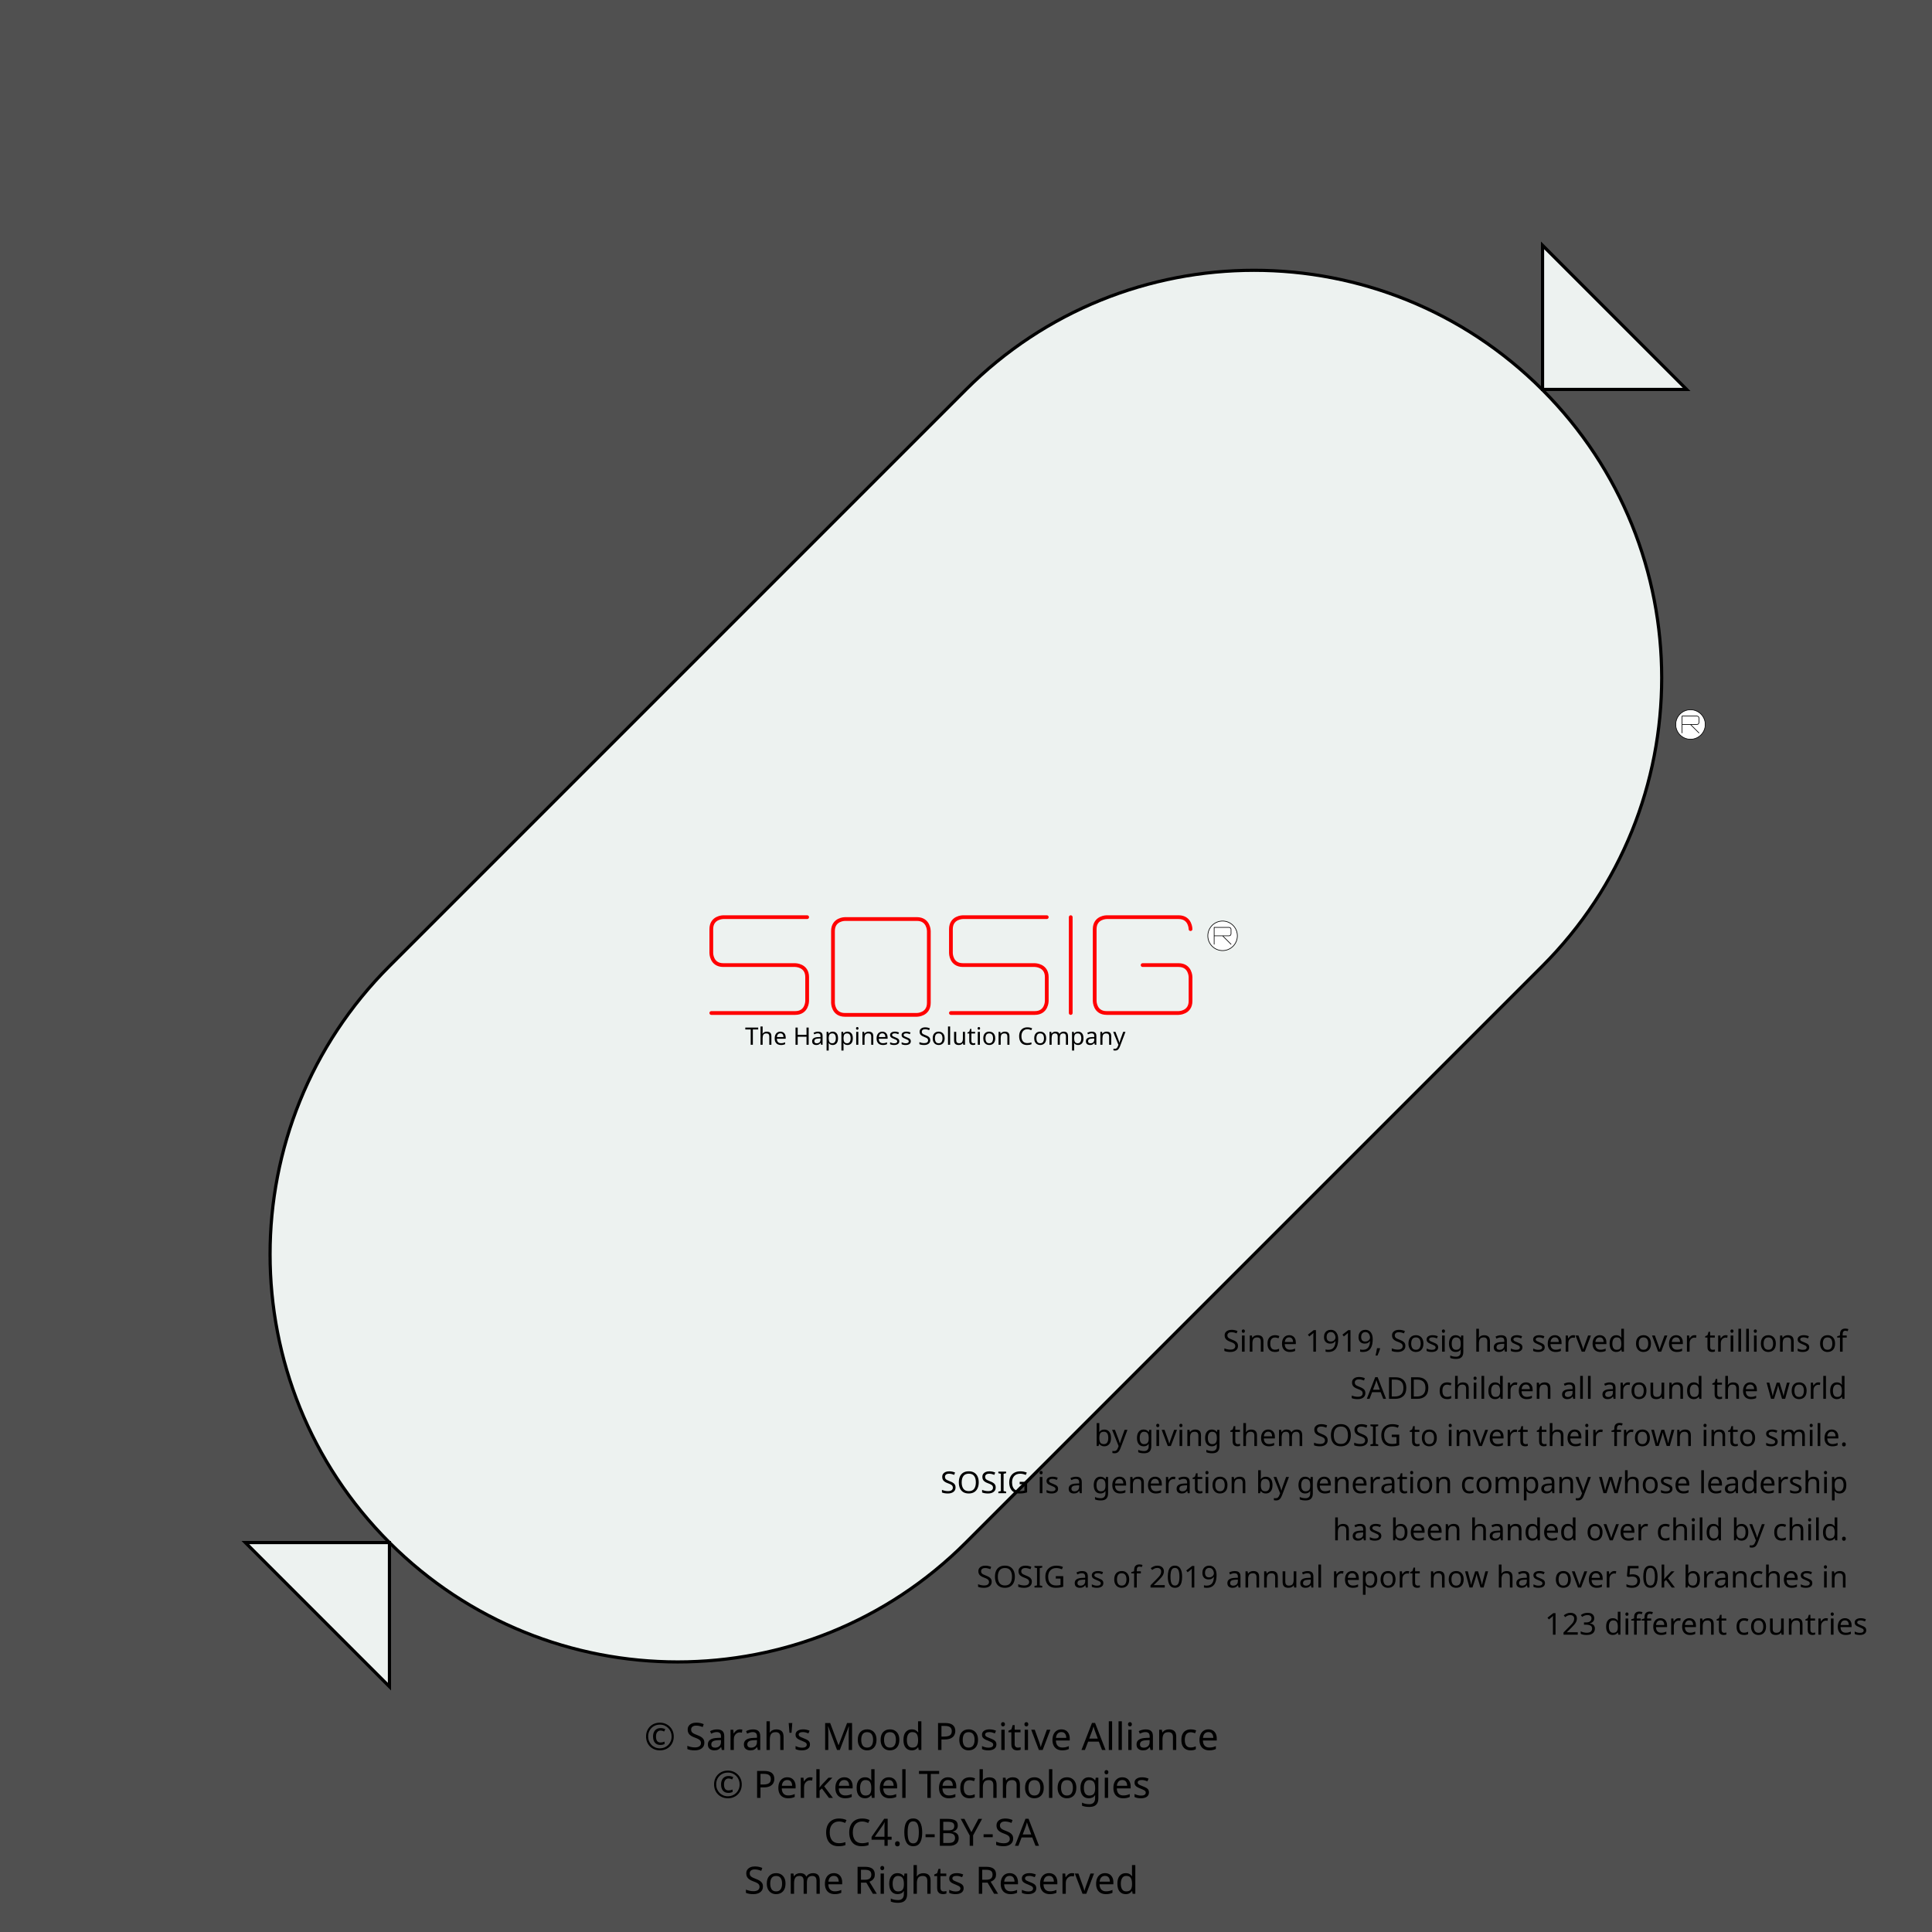
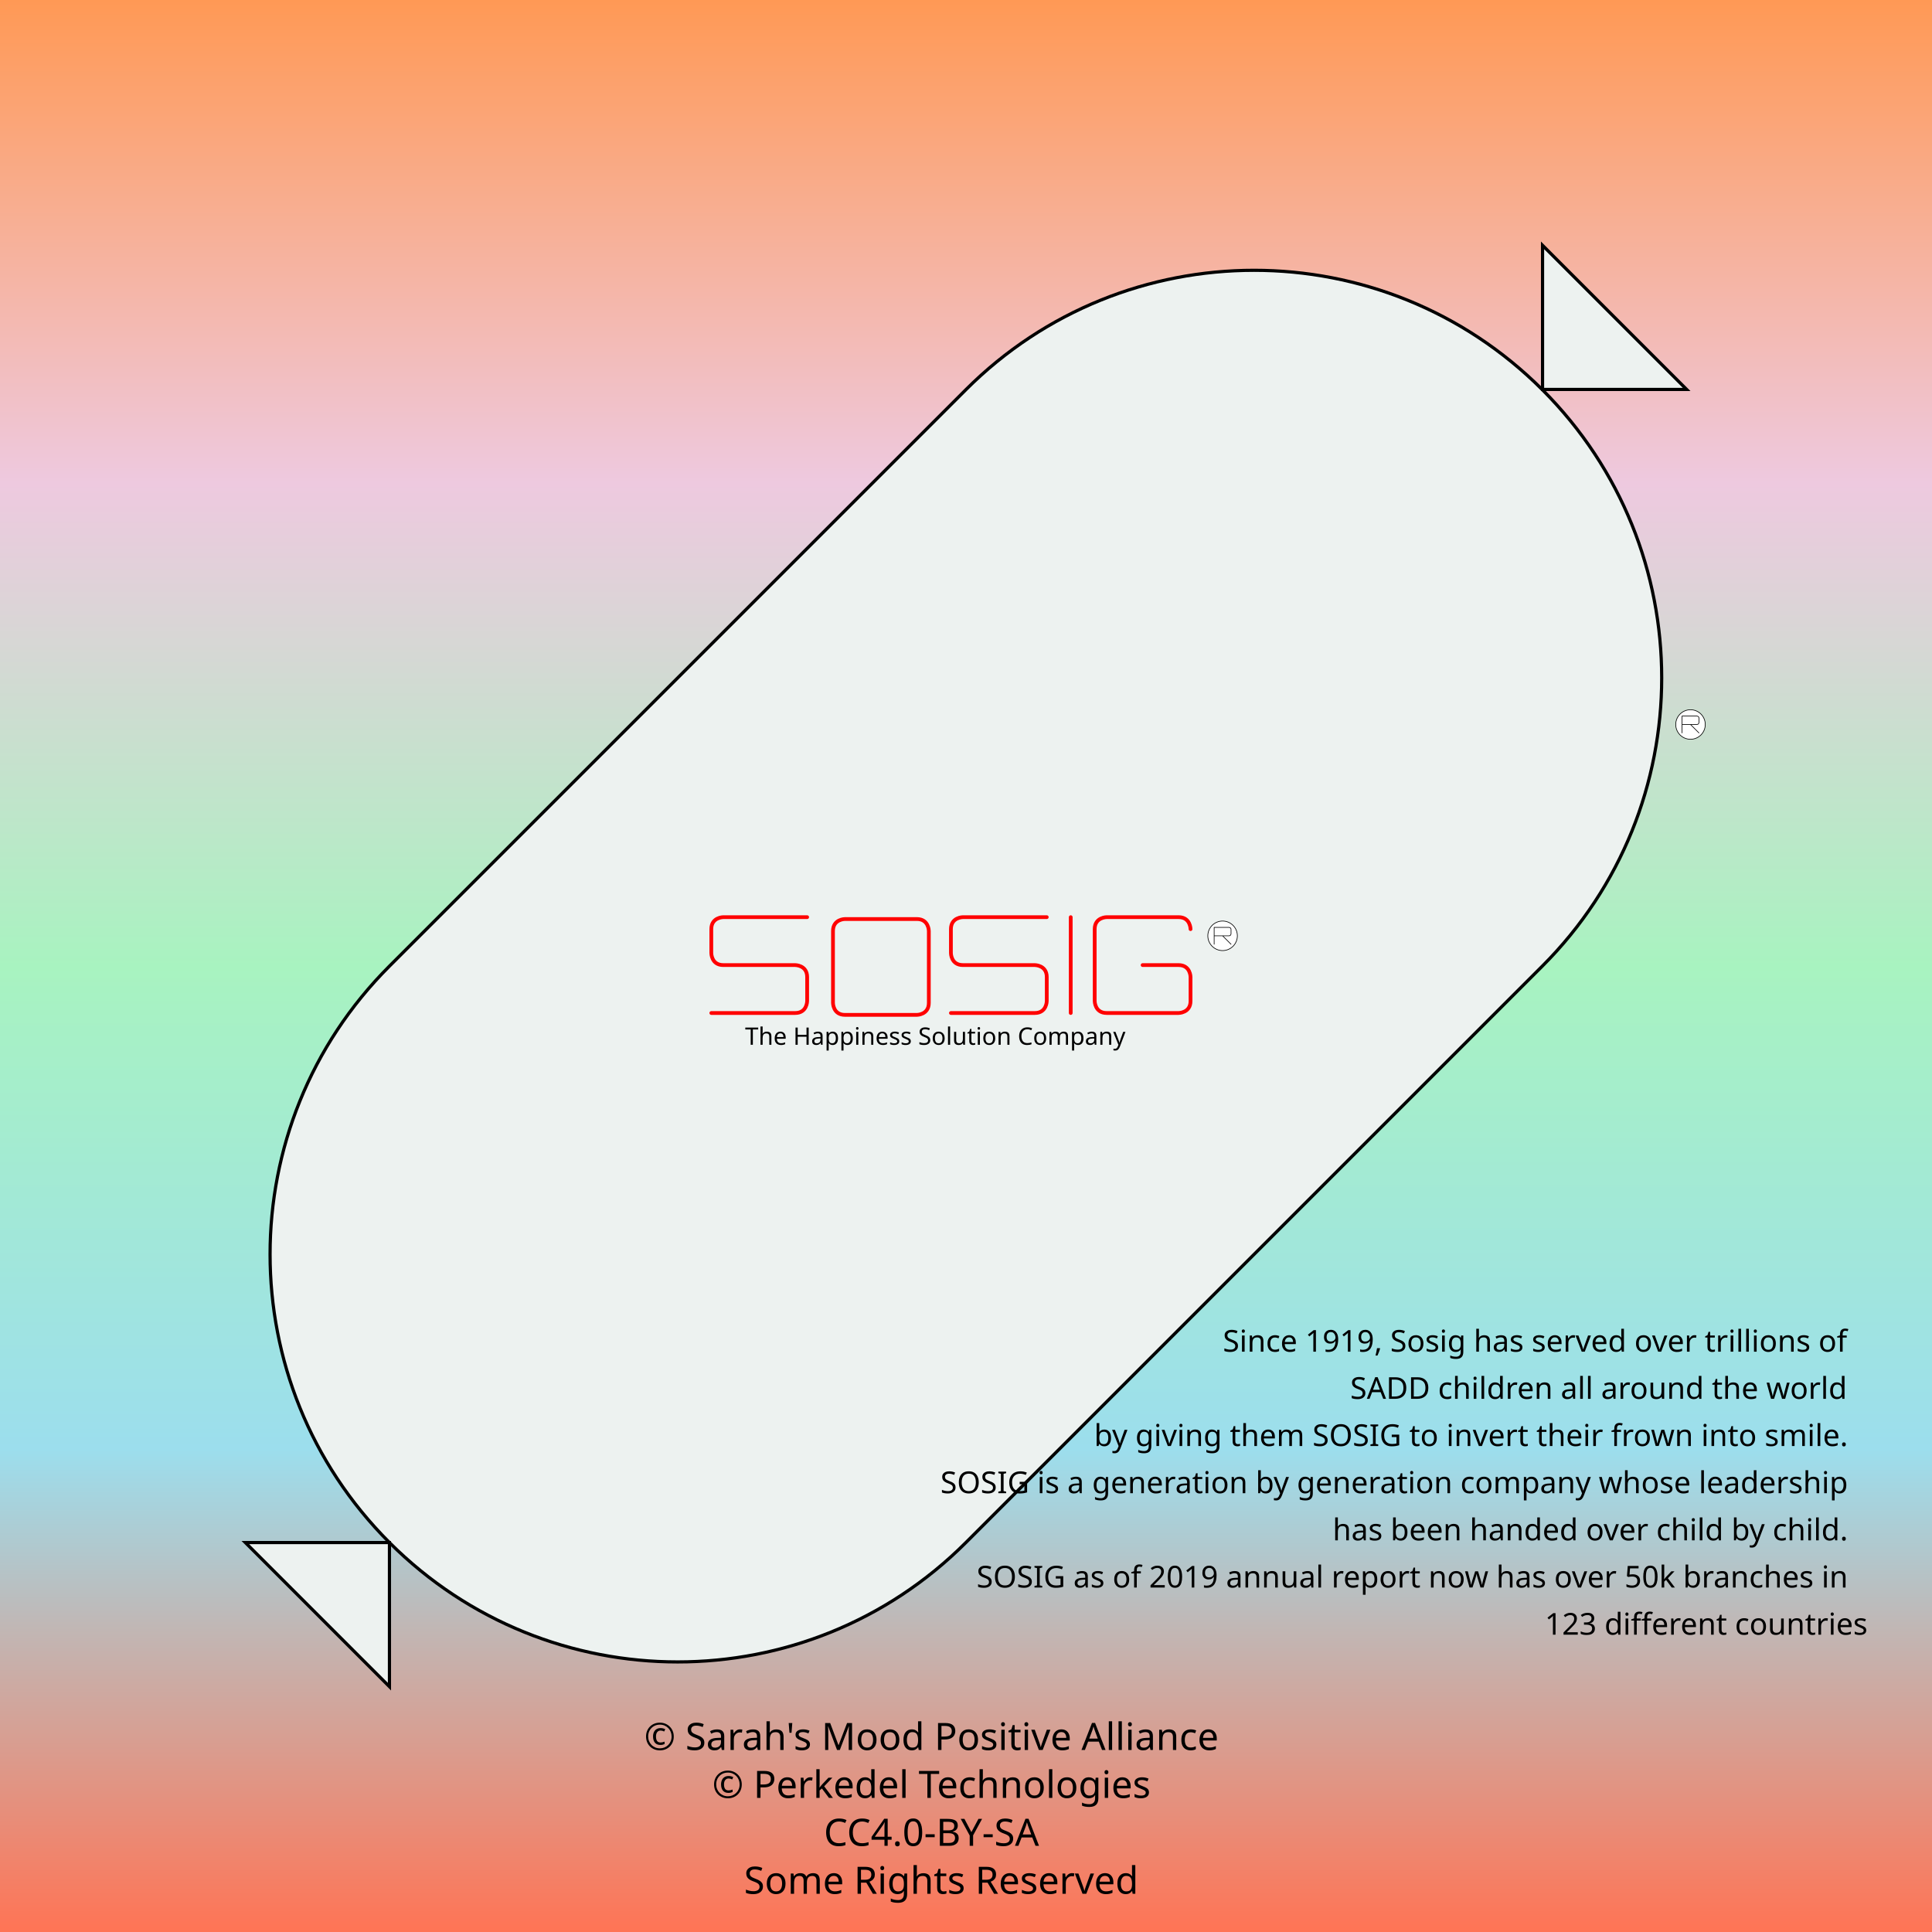
- <svg xmlns="http://www.w3.org/2000/svg" width="2048" height="2048" viewBox="0 0 2048 2048" version="1.1" id="svg8">
-   <defs id="defs2" />
+ <svg xmlns="http://www.w3.org/2000/svg" xmlns:xlink="http://www.w3.org/1999/xlink" width="2048" height="2048" viewBox="0 0 2048 2048" version="1.1" id="svg8">
+   <defs id="defs2">
+     <linearGradient id="linearGradient893">
+       <stop style="stop-color:#ff9955;stop-opacity:1;" offset="0" id="stop889" />
+       <stop id="stop901" offset="0.25" style="stop-color:#eec9df;stop-opacity:1" />
+       <stop id="stop897" offset="0.5" style="stop-color:#a8f3c0;stop-opacity:1" />
+       <stop style="stop-color:#9cdeed;stop-opacity:1" offset="0.75" id="stop899" />
+       <stop style="stop-color:#ff7455;stop-opacity:1" offset="1" id="stop891" />
+     </linearGradient>
+     <linearGradient xlink:href="#linearGradient893" id="linearGradient895" x1="1024" y1="0" x2="1024" y2="2048" gradientUnits="userSpaceOnUse" />
+   </defs>
  <g id="layer3" style="display:inline">
-     <rect style="fill:#505050;fill-opacity:1;stroke:none;stroke-width:10;stroke-linecap:round;stroke-linejoin:round;stroke-miterlimit:4;stroke-dasharray:none;stroke-dashoffset:25;stroke-opacity:1" id="rect1009" width="2048" height="2048" x="0" y="0" />
+     <rect style="fill:url(#linearGradient895);fill-opacity:1;stroke:none;stroke-width:10;stroke-linecap:round;stroke-linejoin:round;stroke-miterlimit:4;stroke-dasharray:none;stroke-dashoffset:25;stroke-opacity:1" id="rect1009" width="2048" height="2048" x="0" y="0" />
  </g>
  <g id="layer1" transform="translate(0,244.8667)">
    <path style="fill:#edf2f0;fill-opacity:1;stroke:#000000;stroke-width:3.376;stroke-miterlimit:4;stroke-dasharray:none;stroke-dashoffset:25;stroke-opacity:1" d="m 412.835,779.257 a 432.072,432.072 0 0 0 0,611.041 432.072,432.072 0 0 0 611.041,0 l 611.041,-611.041 a 432.072,432.072 0 0 0 0,-611.041 432.072,432.072 0 0 0 -611.041,0 z m 0,611.041 H 260.075 l 152.76,152.76 z M 1635.165,15.208 V 167.968 h 152.761 z" id="path821" />
    <path id="path839" d="m 639.948,-756.867 a 128,128 0 0 0 -128,128 128,128 0 0 0 128,128 h 256 a 128,128 0 0 0 128,-128 128,128 0 0 0 -128,-128 z m -128,128 -32,-32 v 64 z m 544.104,-32 -32,32 32,32 z" style="fill:#edf2f0;fill-opacity:1;stroke:#000000;stroke-width:1;stroke-miterlimit:4;stroke-dasharray:none;stroke-dashoffset:25;stroke-opacity:1" />
    <path style="fill:none;stroke:#000000;stroke-width:10;stroke-linecap:round;stroke-linejoin:round;stroke-opacity:1;stroke-miterlimit:4;stroke-dasharray:none" d="m 1408,-628.867 h -224 c 0,0 -32,0 -32,32 0,32 0,64 0,64 0,0 0,32 32,32 32,0 96,0 96,0 h 64 32 c 0,0 32,0 32,32 0,32 0,64 0,64 0,0 0,32 -32,32 -32,0 -96,0 -96,0 h -128" id="path845" />
    <path style="fill:none;stroke:#000000;stroke-width:10;stroke-linecap:round;stroke-linejoin:round;stroke-opacity:1;stroke-miterlimit:4;stroke-dasharray:none" d="m 1792,-628.867 h -96 c 0,0 -32,0 -32,32 0,32 0,192 0,192 0,0 0,32 32,32 32,0 192,0 192,0 0,0 32,0 32,-32 0,-32 0,-192 0,-192 0,0 0,-32 -32,-32 -32,0 -96,0 -96,0 z" id="path851" />
    <path style="fill:none;stroke:#000000;stroke-width:10;stroke-linecap:round;stroke-linejoin:round;stroke-opacity:1;stroke-miterlimit:4;stroke-dasharray:none" d="m 2048,-628.867 v 256" id="path853" />
    <path style="fill:none;stroke:#000000;stroke-width:10;stroke-linecap:round;stroke-linejoin:round;stroke-opacity:1;stroke-miterlimit:4;stroke-dasharray:none" d="m 2560,-596.867 c 0,0 0,-32 -32,-32 -32,0 -192,0 -192,0 0,0 -32,0 -32,32 0,32 0,192 0,192 0,0 0,32 32,32 32,0 192,0 192,0 0,0 32,0 32,-32 0,-32 0,-64 0,-64 0,0 0,-32 -32,-32 -32,0 -96,0 -96,0" id="path855" />
    <g id="g872">
      <path style="fill:none;stroke:#000000;stroke-width:10;stroke-linecap:round;stroke-linejoin:round;stroke-miterlimit:4;stroke-dasharray:none;stroke-opacity:1" d="m 1408,-1012.867 h -224 c 0,0 -32,0 -32,32 0,32 0,64 0,64 0,0 0,32 32,32 32,0 96,0 96,0 h 64 32 c 0,0 32,0 32,32 0,32 0,64 0,64 0,0 0,32 -32,32 -32,0 -96,0 -96,0 h -128" id="path857" />
      <path style="fill:none;stroke:#000000;stroke-width:10;stroke-linecap:round;stroke-linejoin:round;stroke-miterlimit:4;stroke-dasharray:none;stroke-opacity:1" d="m 1605,-1007.867 h -96 c 0,0 -32,0 -32,32 0,32 0,192 0,192 0,0 0,32 32,32 32,0 192,0 192,0 0,0 32,0 32,-32 0,-32 0,-192 0,-192 0,0 0,-32 -32,-32 -32,0 -96,0 -96,0 z" id="path859" />
      <path style="fill:none;stroke:#000000;stroke-width:10;stroke-linecap:round;stroke-linejoin:round;stroke-miterlimit:4;stroke-dasharray:none;stroke-opacity:1" d="m 2112,-1012.867 v 256" id="path861" />
      <path style="fill:none;stroke:#000000;stroke-width:10;stroke-linecap:round;stroke-linejoin:round;stroke-miterlimit:4;stroke-dasharray:none;stroke-opacity:1" d="m 2048,-1012.867 h -224 c 0,0 -32,0 -32,32 0,32 0,64 0,64 0,0 0,32 32,32 32,0 96,0 96,0 h 64 32 c 0,0 32,0 32,32 0,32 0,64 0,64 0,0 0,32 -32,32 -32,0 -96,0 -96,0 h -128" id="path863" />
      <path style="fill:none;stroke:#000000;stroke-width:10;stroke-linecap:round;stroke-linejoin:round;stroke-miterlimit:4;stroke-dasharray:none;stroke-opacity:1" d="m 2432,-980.867 c 0,0 0,-32 -32,-32 -32,0 -192,0 -192,0 0,0 -32,0 -32,32 0,32 0,192 0,192 0,0 0,32 32,32 32,0 192,0 192,0 0,0 32,0 32,-32 0,-32 0,-64 0,-64 0,0 0,-32 -32,-32 -32,0 -96,0 -96,0" id="path865" />
    </g>
    <g id="g884" transform="matrix(0.3968772,0,0,0.3968772,296.8102,1129.339)" style="fill:none;fill-opacity:1;stroke:#ff0000;stroke-opacity:1">
      <path id="path874" d="m 1408,-1012.867 h -224 c 0,0 -32,0 -32,32 0,32 0,64 0,64 0,0 0,32 32,32 32,0 96,0 96,0 h 64 32 c 0,0 32,0 32,32 0,32 0,64 0,64 0,0 0,32 -32,32 -32,0 -96,0 -96,0 h -128" style="fill:none;stroke:#ff0000;stroke-width:10;stroke-linecap:round;stroke-linejoin:round;stroke-miterlimit:4;stroke-dasharray:none;stroke-opacity:1;fill-opacity:1" />
      <path id="path876" d="m 1605,-1007.867 h -96 c 0,0 -32,0 -32,32 0,32 0,192 0,192 0,0 0,32 32,32 32,0 192,0 192,0 0,0 32,0 32,-32 0,-32 0,-192 0,-192 0,0 0,-32 -32,-32 -32,0 -96,0 -96,0 z" style="fill:none;stroke:#ff0000;stroke-width:10;stroke-linecap:round;stroke-linejoin:round;stroke-miterlimit:4;stroke-dasharray:none;stroke-opacity:1;fill-opacity:1" />
      <path id="path878" d="m 2112,-1012.867 v 256" style="fill:none;stroke:#ff0000;stroke-width:10;stroke-linecap:round;stroke-linejoin:round;stroke-miterlimit:4;stroke-dasharray:none;stroke-opacity:1;fill-opacity:1" />
      <path id="path880" d="m 2048,-1012.867 h -224 c 0,0 -32,0 -32,32 0,32 0,64 0,64 0,0 0,32 32,32 32,0 96,0 96,0 h 64 32 c 0,0 32,0 32,32 0,32 0,64 0,64 0,0 0,32 -32,32 -32,0 -96,0 -96,0 h -128" style="fill:none;stroke:#ff0000;stroke-width:10;stroke-linecap:round;stroke-linejoin:round;stroke-miterlimit:4;stroke-dasharray:none;stroke-opacity:1;fill-opacity:1" />
      <path id="path882" d="m 2432,-980.867 c 0,0 0,-32 -32,-32 -32,0 -192,0 -192,0 0,0 -32,0 -32,32 0,32 0,192 0,192 0,0 0,32 32,32 32,0 192,0 192,0 0,0 32,0 32,-32 0,-32 0,-64 0,-64 0,0 0,-32 -32,-32 -32,0 -96,0 -96,0" style="fill:none;stroke:#ff0000;stroke-width:10;stroke-linecap:round;stroke-linejoin:round;stroke-miterlimit:4;stroke-dasharray:none;stroke-opacity:1;fill-opacity:1" />
    </g>
    <text xml:space="preserve" style="font-style:normal;font-weight:normal;font-size:40px;line-height:1.25;font-family:sans-serif;text-align:center;letter-spacing:0px;word-spacing:0px;text-anchor:middle;fill:#000000;fill-opacity:1;stroke:none" x="-545.25" y="1766.305" id="text888">
      <tspan id="tspan886" x="-545.25" y="1766.305">https://www.youtube.com/watch?v=vooFDHLES9c</tspan>
    </text>
    <text xml:space="preserve" style="font-style:normal;font-weight:normal;font-size:40px;line-height:1.25;font-family:sans-serif;text-align:center;letter-spacing:0px;word-spacing:0px;text-anchor:middle;fill:#000000;fill-opacity:1;stroke:none" x="-1600.488" y="1846.295" id="text892">
      <tspan id="tspan890" x="-1600.488" y="1846.295">https://external-preview.redd.it/GoZ3pJMspa1W9upuy7yjN4KZG8Gk7aGRrk0IHmaKkzQ.jpg?auto=webp&amp;s=70dd52b9d26b4f898f6933a90fe8a3faaaa15922</tspan>
    </text>
    <text xml:space="preserve" style="font-style:normal;font-weight:normal;font-size:25.527px;line-height:1.25;font-family:sans-serif;text-align:center;letter-spacing:0px;word-spacing:0px;text-anchor:middle;fill:#000000;fill-opacity:1;stroke:none;stroke-width:0.638" x="1008.014" y="862.638" id="text896">
      <tspan id="tspan894" x="1008.014" y="862.638" style="font-style:normal;font-variant:normal;font-weight:normal;font-stretch:normal;font-family:Ubuntu;-inkscape-font-specification:Ubuntu;stroke-width:0.638">The Happiness Solution Company</tspan>
    </text>
    <text xml:space="preserve" style="font-style:normal;font-weight:normal;font-size:40px;line-height:1.25;font-family:sans-serif;text-align:center;letter-spacing:0px;word-spacing:0px;text-anchor:middle;fill:#000000;fill-opacity:1;stroke:none" x="1023.772" y="1610.173" id="text900">
      <tspan id="tspan898" x="1023.772" y="1610.173" style="font-style:normal;font-variant:normal;font-weight:normal;font-stretch:normal;font-family:Ubuntu;-inkscape-font-specification:Ubuntu">© Sarah's Mood Positive Alliance</tspan>
      <tspan x="1023.772" y="1660.98" id="tspan902" style="font-style:normal;font-variant:normal;font-weight:normal;font-stretch:normal;font-family:Ubuntu;-inkscape-font-specification:Ubuntu">© Perkedel Technologies</tspan>
      <tspan x="1023.772" y="1711.786" style="font-style:normal;font-variant:normal;font-weight:normal;font-stretch:normal;font-family:Ubuntu;-inkscape-font-specification:Ubuntu" id="tspan962">CC4.0-BY-SA</tspan>
      <tspan x="1023.772" y="1762.593" id="tspan904" style="font-style:normal;font-variant:normal;font-weight:normal;font-stretch:normal;font-family:Ubuntu;-inkscape-font-specification:Ubuntu">Some Rights Reserved</tspan>
    </text>
    <text xml:space="preserve" style="font-style:normal;font-weight:normal;font-size:40px;line-height:1.25;font-family:sans-serif;text-align:center;letter-spacing:0px;word-spacing:0px;text-anchor:middle;fill:#000000;fill-opacity:1;stroke:none" x="400" y="1979.133" id="text908">
      <tspan id="tspan906" x="400" y="1979.133">fake registered trademark</tspan>
      <tspan x="400" y="2029.133" id="tspan910" />
    </text>
    <path style="fill:none;stroke:#000000;stroke-width:10;stroke-linecap:round;stroke-linejoin:round;stroke-opacity:1;stroke-miterlimit:4;stroke-dasharray:none" d="m 2176,-244.867 h 128 -64 v 128" id="path912" />
    <path style="fill:none;stroke:#000000;stroke-width:10;stroke-linecap:round;stroke-linejoin:round;stroke-opacity:1;stroke-miterlimit:4;stroke-dasharray:none" d="m 2432,-116.867 v -128 l 64,64 64,-64 v 128" id="path914" />
    <g id="g922">
      <path style="fill:none;stroke:#000000;stroke-width:10;stroke-linecap:round;stroke-linejoin:round;stroke-miterlimit:4;stroke-dasharray:none;stroke-opacity:1" d="m 2176,11.133 h 128 -64 v 128" id="path916" />
      <path style="fill:none;stroke:#000000;stroke-width:10;stroke-linecap:round;stroke-linejoin:round;stroke-miterlimit:4;stroke-dasharray:none;stroke-opacity:1" d="m 2332,139.133 v -128 l 64,64 64,-64 v 128" id="path918" />
    </g>
    <g transform="matrix(0.1804703,0,0,0.1804703,1999.593,781.574)" id="g934">
      <path style="fill:none;stroke:#000000;stroke-width:10;stroke-linecap:round;stroke-linejoin:round;stroke-miterlimit:4;stroke-dasharray:none;stroke-opacity:1" d="m 2176,11.133 h 128 -64 v 128" id="path930" />
      <path style="fill:none;stroke:#000000;stroke-width:10;stroke-linecap:round;stroke-linejoin:round;stroke-miterlimit:4;stroke-dasharray:none;stroke-opacity:1" d="m 2332,139.133 v -128 l 64,64 64,-64 v 128" id="path932" />
    </g>
    <g id="g942">
      <path id="path936" d="m 2176,523.133 v -256 h 192 32 c 0,0 32,0 32,32 0,32 0,64 0,64 0,0 0,32 -32,32 -32,0 -96,0 -96,0 l 128,128 -128,-128 h -64 -64" style="fill:none;stroke:#000000;stroke-width:10;stroke-linecap:round;stroke-linejoin:round;stroke-opacity:1;stroke-miterlimit:4;stroke-dasharray:none" />
      <circle r="224" cy="395.133" cx="2304" id="path938" style="fill:none;fill-opacity:1;stroke:#000000;stroke-width:10;stroke-linecap:round;stroke-linejoin:round;stroke-miterlimit:4;stroke-dasharray:none;stroke-dashoffset:25;stroke-opacity:1" />
    </g>
    <g id="g948" transform="matrix(0.139738,0,0,0.139738,1854.044,723.9182)">
      <path style="fill:none;stroke:#000000;stroke-width:10;stroke-linecap:round;stroke-linejoin:round;stroke-miterlimit:4;stroke-dasharray:none;stroke-opacity:1" d="m 2176,523.133 v -256 h 192 32 c 0,0 32,0 32,32 0,32 0,64 0,64 0,0 0,32 -32,32 -32,0 -96,0 -96,0 l 128,128 -128,-128 h -64 -64" id="path944" />
      <circle style="fill:none;fill-opacity:1;stroke:#000000;stroke-width:10;stroke-linecap:round;stroke-linejoin:round;stroke-miterlimit:4;stroke-dasharray:none;stroke-dashoffset:25;stroke-opacity:1" id="circle946" cx="2304" cy="395.133" r="224" />
    </g>
    <g id="g973">
      <g id="g968">
        <circle style="fill:#ffffff;fill-opacity:1;stroke:#000000;stroke-width:0.699;stroke-linecap:round;stroke-linejoin:round;stroke-miterlimit:4;stroke-dasharray:none;stroke-dashoffset:25;stroke-opacity:1" id="circle952" cx="1296" cy="747.133" r="15.651" />
        <path style="fill:#ffffff;fill-opacity:1;stroke:#000000;stroke-width:0.699;stroke-linecap:round;stroke-linejoin:round;stroke-miterlimit:4;stroke-dasharray:none;stroke-opacity:1" d="M 1287.057,756.077 V 738.19 h 13.415 2.236 c 0,0 2.236,0 2.236,2.236 0,2.236 0,4.472 0,4.472 0,0 0,2.236 -2.236,2.236 -2.236,0 -6.707,0 -6.707,0 l 8.943,8.943 -8.943,-8.943 h -4.472 -4.472" id="path950" />
      </g>
    </g>
    <g id="g981" transform="translate(496,-224)">
      <g id="g979">
        <circle r="15.651" cy="747.133" cx="1296" id="circle975" style="fill:#ffffff;fill-opacity:1;stroke:#000000;stroke-width:0.699;stroke-linecap:round;stroke-linejoin:round;stroke-miterlimit:4;stroke-dasharray:none;stroke-dashoffset:25;stroke-opacity:1" />
        <path id="path977" d="M 1287.057,756.077 V 738.19 h 13.415 2.236 c 0,0 2.236,0 2.236,2.236 0,2.236 0,4.472 0,4.472 0,0 0,2.236 -2.236,2.236 -2.236,0 -6.707,0 -6.707,0 l 8.943,8.943 -8.943,-8.943 h -4.472 -4.472" style="fill:#ffffff;fill-opacity:1;stroke:#000000;stroke-width:0.699;stroke-linecap:round;stroke-linejoin:round;stroke-miterlimit:4;stroke-dasharray:none;stroke-opacity:1" />
      </g>
    </g>
  </g>
  <g id="layer2" style="display:inline">
    <text transform="translate(0,244.8667)" xml:space="preserve" style="font-style:normal;font-weight:normal;font-size:40px;line-height:1.25;font-family:sans-serif;text-align:end;letter-spacing:0px;word-spacing:0px;text-anchor:end;fill:#000000;fill-opacity:1;stroke:none" x="2031.735" y="1187.965" id="text985">
      <tspan id="tspan983" x="2039.11" y="1187.965" style="font-style:normal;font-variant:normal;font-weight:normal;font-stretch:normal;font-size:32px;font-family:Ubuntu;-inkscape-font-specification:'Ubuntu, Normal';font-variant-ligatures:normal;font-variant-caps:normal;font-variant-numeric:normal;font-feature-settings:normal;text-align:end;writing-mode:lr-tb;text-anchor:end">Since 1919, Sosig has served over trillions of </tspan>
      <tspan x="2039.11" y="1237.965" style="font-style:normal;font-variant:normal;font-weight:normal;font-stretch:normal;font-size:32px;font-family:Ubuntu;-inkscape-font-specification:'Ubuntu, Normal';font-variant-ligatures:normal;font-variant-caps:normal;font-variant-numeric:normal;font-feature-settings:normal;text-align:end;writing-mode:lr-tb;text-anchor:end" id="tspan987">SADD children all around the world </tspan>
      <tspan x="2031.735" y="1287.965" style="font-style:normal;font-variant:normal;font-weight:normal;font-stretch:normal;font-size:32px;font-family:Ubuntu;-inkscape-font-specification:'Ubuntu, Normal';font-variant-ligatures:normal;font-variant-caps:normal;font-variant-numeric:normal;font-feature-settings:normal;text-align:end;writing-mode:lr-tb;text-anchor:end" id="tspan989">by giving them SOSIG to invert their frown into smile.</tspan>
      <tspan x="2031.735" y="1337.965" style="font-style:normal;font-variant:normal;font-weight:normal;font-stretch:normal;font-size:32px;font-family:Ubuntu;-inkscape-font-specification:'Ubuntu, Normal';font-variant-ligatures:normal;font-variant-caps:normal;font-variant-numeric:normal;font-feature-settings:normal;text-align:end;writing-mode:lr-tb;text-anchor:end" id="tspan991">SOSIG is a generation by generation company whose leadership</tspan>
      <tspan x="2031.735" y="1387.965" style="font-style:normal;font-variant:normal;font-weight:normal;font-stretch:normal;font-size:32px;font-family:Ubuntu;-inkscape-font-specification:'Ubuntu, Normal';font-variant-ligatures:normal;font-variant-caps:normal;font-variant-numeric:normal;font-feature-settings:normal;text-align:end;writing-mode:lr-tb;text-anchor:end" id="tspan993">has been handed over child by child.</tspan>
      <tspan x="2031.735" y="1437.965" style="font-style:normal;font-variant:normal;font-weight:normal;font-stretch:normal;font-size:32px;font-family:Ubuntu;-inkscape-font-specification:'Ubuntu, Normal';font-variant-ligatures:normal;font-variant-caps:normal;font-variant-numeric:normal;font-feature-settings:normal;text-align:end;writing-mode:lr-tb;text-anchor:end" id="tspan995">SOSIG as of 2019 annual report now has over 50k branches in</tspan>
      <tspan x="2031.735" y="1487.965" style="font-style:normal;font-variant:normal;font-weight:normal;font-stretch:normal;font-size:32px;font-family:Ubuntu;-inkscape-font-specification:'Ubuntu, Normal';font-variant-ligatures:normal;font-variant-caps:normal;font-variant-numeric:normal;font-feature-settings:normal;text-align:end;writing-mode:lr-tb;text-anchor:end" id="tspan997">123 different countries</tspan>
    </text>
  </g>
</svg>
